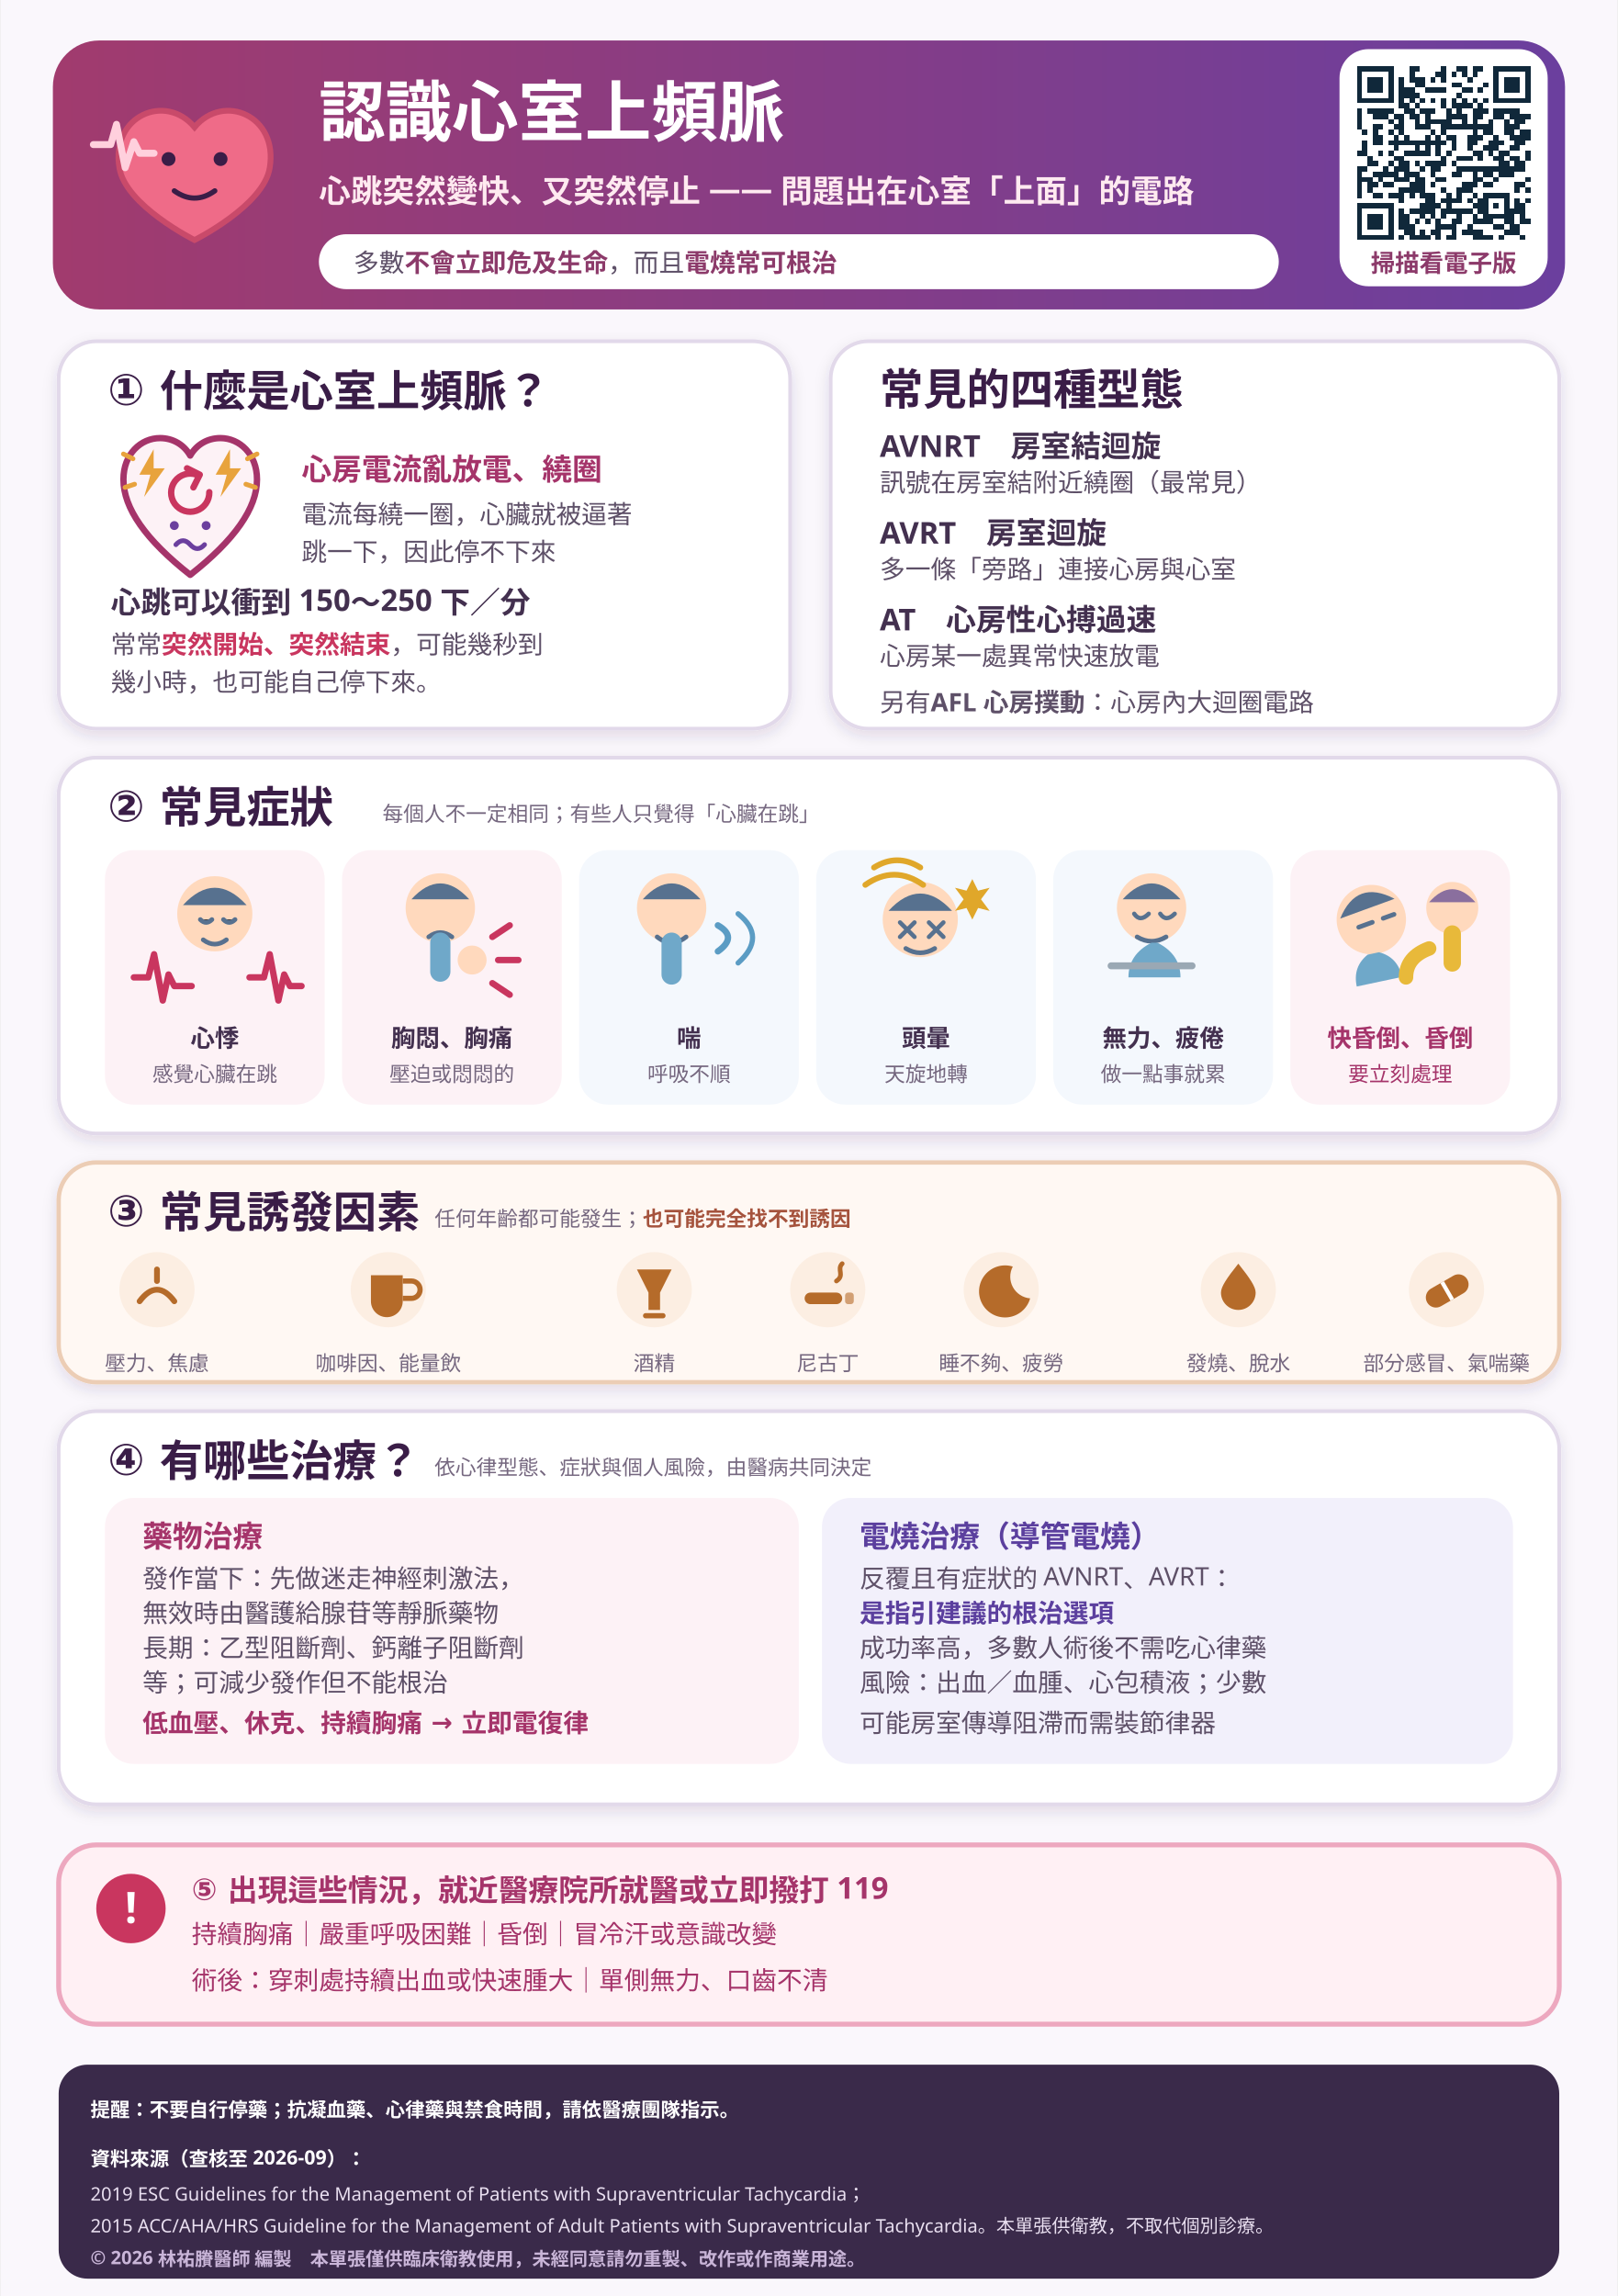
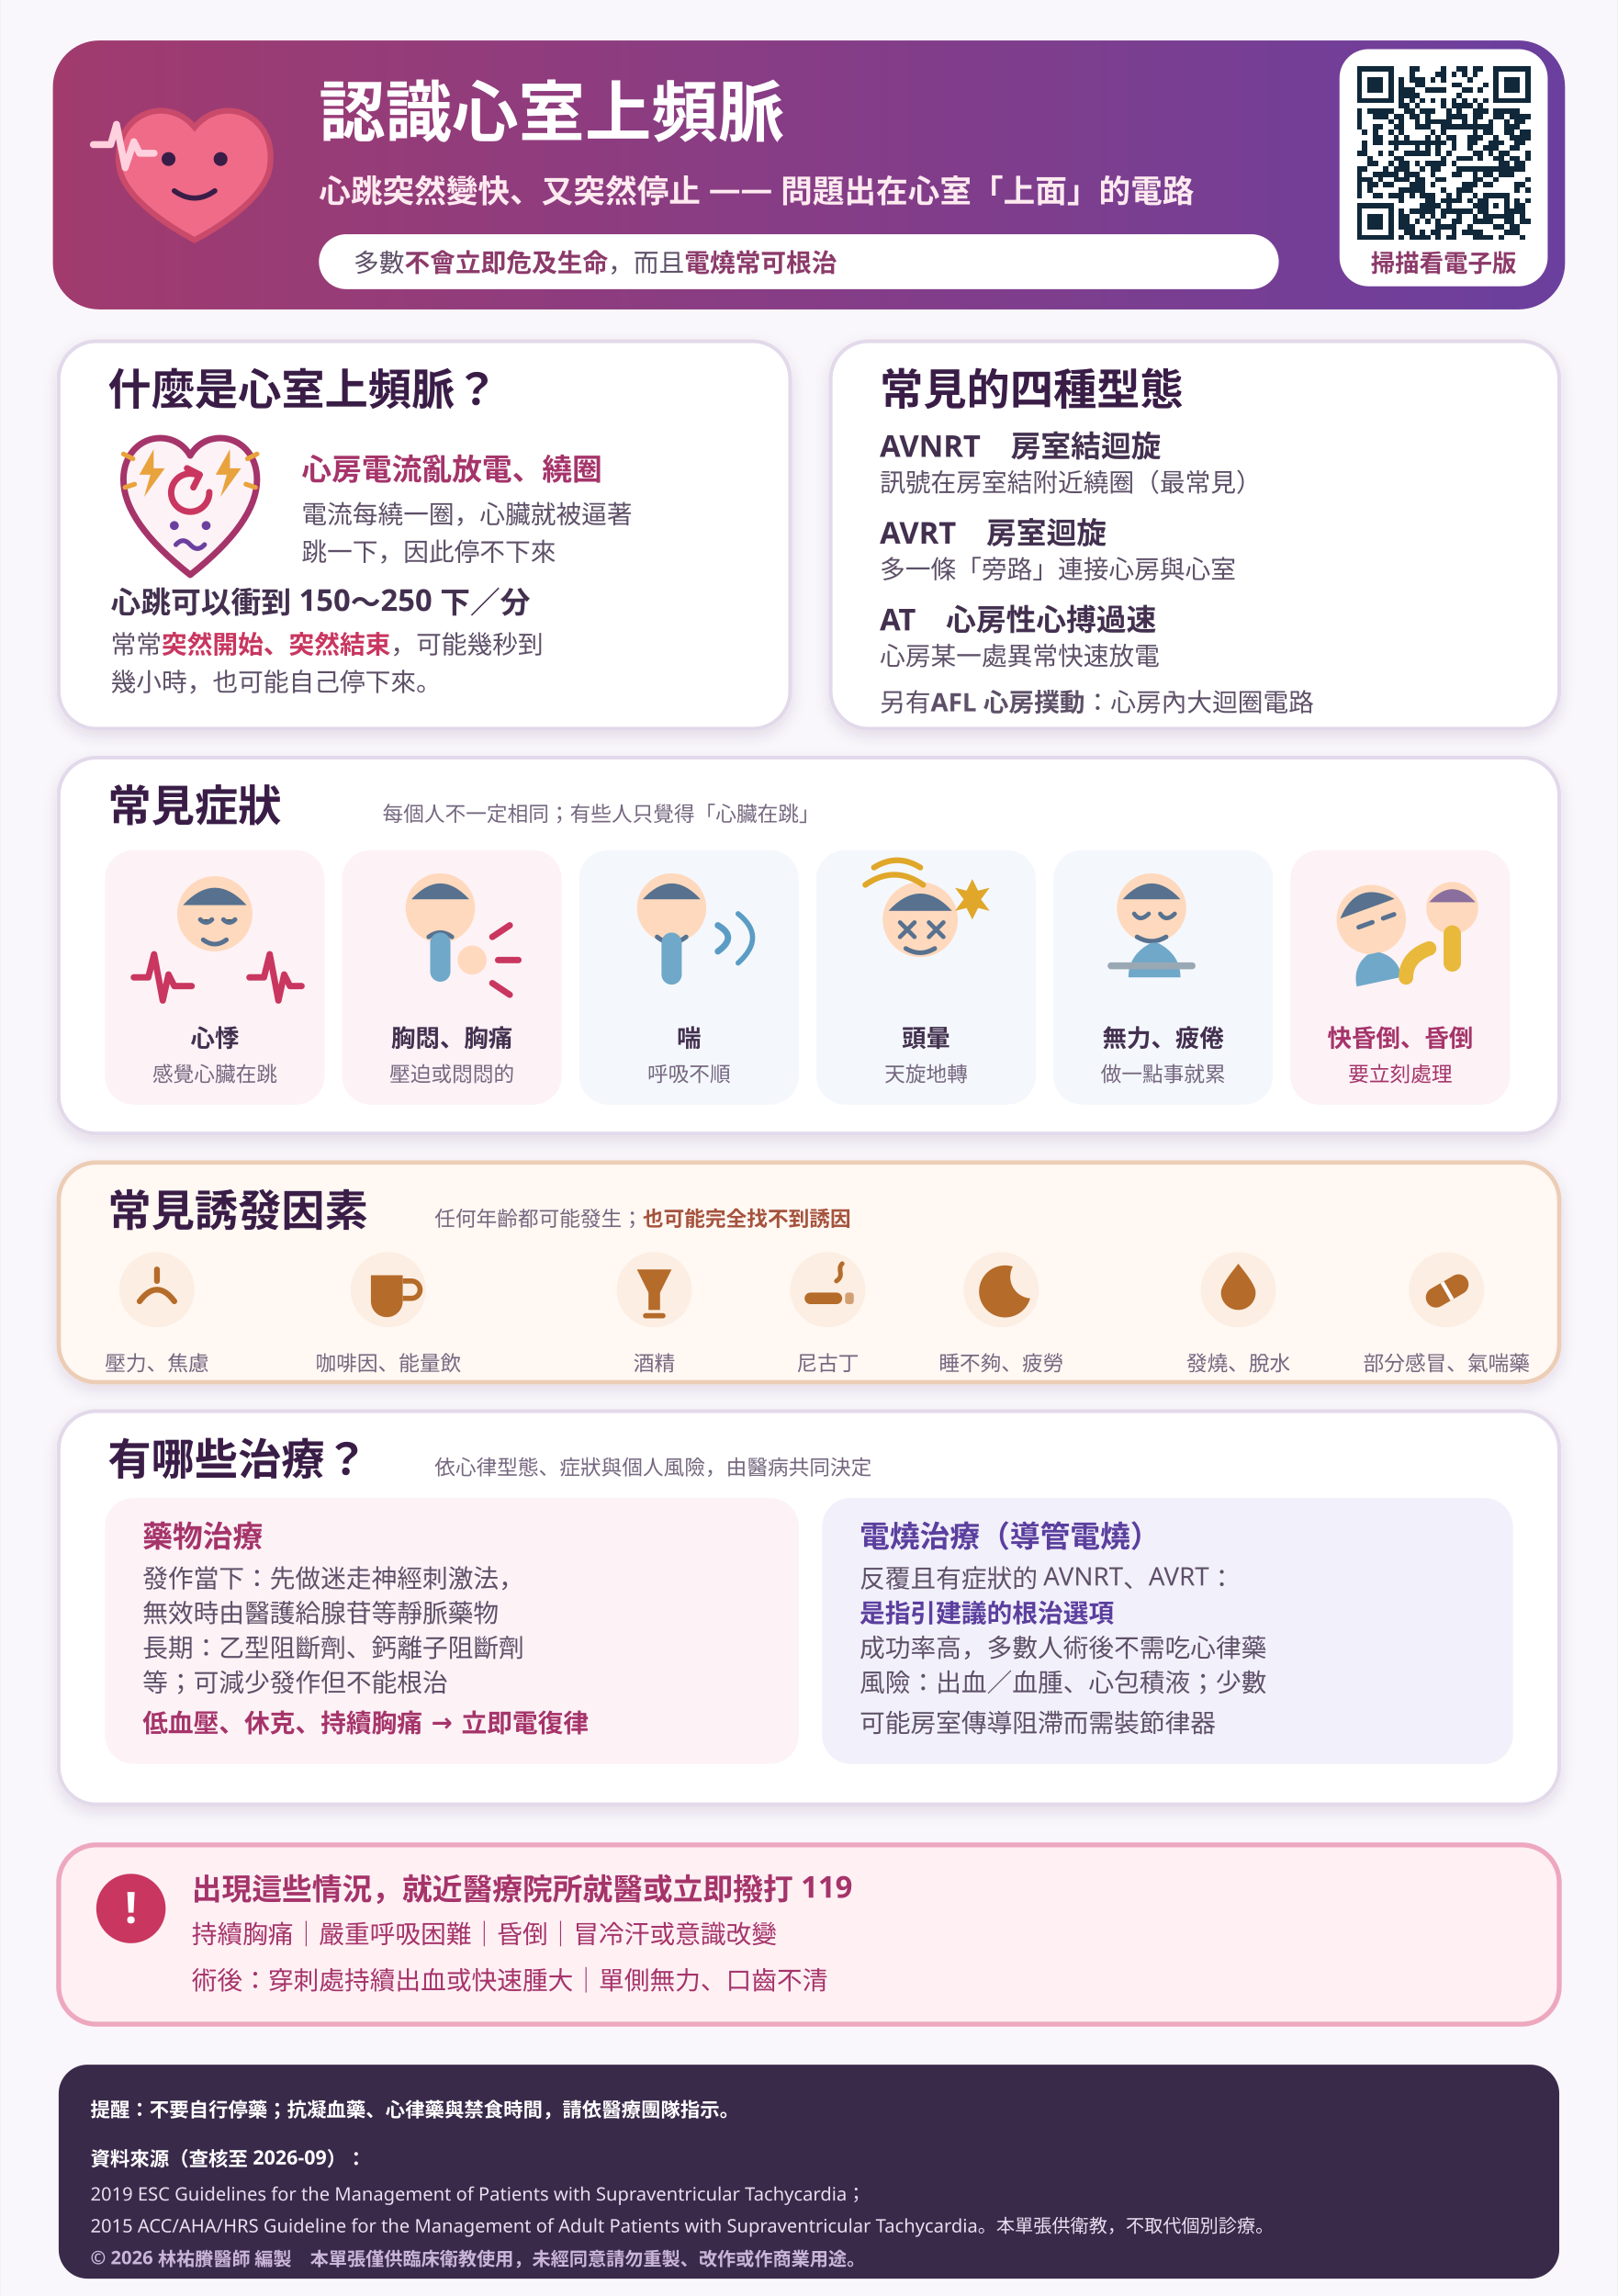
<svg xmlns="http://www.w3.org/2000/svg" width="148mm" height="210mm" viewBox="0 0 559 794">
  <defs>
    <style>
.t{font:700 23px 'Microsoft JhengHei','Noto Sans TC',sans-serif;fill:#fff}
.st{font:600 11px 'Microsoft JhengHei','Noto Sans TC',sans-serif;fill:#ffeaf0}
.h{font:700 15px 'Microsoft JhengHei','Noto Sans TC',sans-serif;fill:#3a1d47}
.b{font:700 10.4px 'Microsoft JhengHei','Noto Sans TC',sans-serif;fill:#43304f}
.s{font:500 8.8px 'Microsoft JhengHei','Noto Sans TC',sans-serif;fill:#5e5068}
.xs{font:500 7.2px 'Microsoft JhengHei','Noto Sans TC',sans-serif;fill:#75677f}
.cap{font:700 8.4px 'Microsoft JhengHei','Noto Sans TC',sans-serif;fill:#43304f}
.src{font:500 6.4px 'Microsoft JhengHei',sans-serif;fill:#e9dff0}
.srh{font:700 6.8px 'Microsoft JhengHei',sans-serif;fill:#fff}
.card{fill:#fff;stroke:#e2d9ea;stroke-width:1.3}
.line{stroke-linecap:round;stroke-linejoin:round}
</style>
    <linearGradient id="g" x1="0" x2="1">
      <stop stop-color="#a13b6e" />
      <stop offset="1" stop-color="#6b3f9e" />
    </linearGradient>
    <filter id="sh">
      <feDropShadow dx="0" dy="2" stdDeviation="2.6" flood-color="#3a1d47" flood-opacity=".12" />
    </filter>
  </defs>
  <rect width="559" height="794" fill="#faf7fc" />
  <rect x="18" y="14" width="523" height="93" rx="16" fill="url(#g)" />
  <g transform="translate(34 28)">
    <path d="M33 16C23 4 4 12 7 30c2 13 26 25 26 25s24-12 26-25c3-18-16-26-26-14z" fill="#ef6b88" stroke="#c94a6a" stroke-width="2" />
    <circle cx="24" cy="27" r="2.4" fill="#3a1d47" />
    <circle cx="42" cy="27" r="2.4" fill="#3a1d47" />
    <path d="M26 38q7 5 14 0" fill="none" stroke="#3a1d47" stroke-width="1.8" class="line" />
    <path d="M-2 22h6l2-7 3 15 3-9 2 4h5" fill="none" stroke="#ffd0dd" stroke-width="2.4" class="line" />
  </g>
  <text x="110" y="47" class="t">認識心室上頻脈</text>
  <text x="110" y="70" class="st">心跳突然變快、又突然停止 —— 問題出在心室「上面」的電路</text>
  <rect x="110" y="81" width="332" height="19" rx="9.5" fill="#fff" />
  <text x="122" y="94" class="s">多數<tspan style="font-weight:700;fill:#8c3a6a">不會立即危及生命</tspan>，而且<tspan style="font-weight:700;fill:#8c3a6a">電燒常可根治</tspan>
  </text>
  <rect x="20" y="118" width="253" height="134" rx="13" class="card" filter="url(#sh)" />
-   <text x="37" y="140" class="h">① 什麼是心室上頻脈？</text>
+   <text x="37" y="140" class="h">什麼是心室上頻脈？</text>
  <g transform="translate(38 146) scale(0.55)" class="line">
    <path d="M50 96 C22 74 8 54 8 36 C8 20 19 10 31 10 C39 10 46 14 50 21 C54 14 61 10 69 10 C81 10 92 20 92 36 C92 54 78 74 50 96 Z" fill="#fdf2f6" stroke="#a5346a" stroke-width="4" />
    <path d="M27 17 L18 33 H25 L21 47 L34 29 H27 Z" fill="#e8a33d" />
    <path d="M75 17 L66 33 H73 L69 47 L82 29 H75 Z" fill="#e8a33d" />
    <path d="M14 23 L8 20 M15 39 L9 41 M86 23 L92 20 M85 39 L91 41" stroke="#e8a33d" stroke-width="3" fill="none" />
    <path d="M62 44 A12 12 0 1 1 54 33" fill="none" stroke="#c9365f" stroke-width="4" />
    <path d="M48 29 L56 33 L52 41" fill="none" stroke="#c9365f" stroke-width="4" />
    <circle cx="40" cy="65" r="2.8" fill="#6b3f9e" />
    <circle cx="60" cy="65" r="2.8" fill="#6b3f9e" />
    <path d="M41 77 q4.5 -5 9 0 q4.5 5 9 0" fill="none" stroke="#6b3f9e" stroke-width="3" />
  </g>
  <text x="104" y="166" class="b" style="fill:#a5346a">心房電流亂放電、繞圈</text>
  <text x="104" y="181" class="s">電流每繞一圈，心臟就被逼著</text>
  <text x="104" y="194" class="s">跳一下，因此停不下來</text>
  <text x="38" y="212" class="b">心跳可以衝到 150～250 下／分</text>
  <text x="38" y="226" class="s">常常<tspan style="font-weight:700;fill:#c9365f">突然開始、突然結束</tspan>，可能幾秒到</text>
  <text x="38" y="239" class="s">幾小時，也可能自己停下來。</text>
  <rect x="287" y="118" width="252" height="134" rx="13" class="card" filter="url(#sh)" />
  <text x="304" y="140" class="h">常見的四種型態</text>
  <text x="304" y="158" class="b">AVNRT　房室結迴旋</text>
  <text x="304" y="170" class="s">訊號在房室結附近繞圈（最常見）</text>
  <text x="304" y="188" class="b">AVRT　房室迴旋</text>
  <text x="304" y="200" class="s">多一條「旁路」連接心房與心室</text>
  <text x="304" y="218" class="b">AT　心房性心搏過速</text>
  <text x="304" y="230" class="s">心房某一處異常快速放電</text>
  <text x="304" y="246" class="s">另有<tspan style="font-weight:700">AFL 心房撲動</tspan>：心房內大迴圈電路</text>
  <rect x="20" y="262" width="519" height="130" rx="13" class="card" filter="url(#sh)" />
-   <text x="37" y="284" class="h">② 常見症狀</text>
+   <text x="37" y="284" class="h">常見症狀</text>
  <text x="132" y="284" class="xs">每個人不一定相同；有些人只覺得「心臟在跳」</text>
  <g transform="translate(36 294)">
    <rect width="76" height="88" rx="10" fill="#fdf2f6" />
    <circle cx="38" cy="22" r="13" fill="#ffd9bd" />
    <path d="M27 19q11-12 22 0" fill="#57718f" />
    <path d="M33 24q2 2 4 0M41 24q2 2 4 0" stroke="#57718f" stroke-width="1.6" class="line" />
    <path d="M34 31q4 3 8 0" fill="none" stroke="#57718f" stroke-width="1.6" class="line" />
    <path d="M10 44h5l2-8 3 16 2-9 2 4h6" fill="none" stroke="#c9365f" stroke-width="2.2" class="line" />
    <path d="M50 44h5l2-8 3 16 2-9 2 4h4" fill="none" stroke="#c9365f" stroke-width="2.2" class="line" />
    <text x="38" y="68" text-anchor="middle" class="cap">心悸</text>
    <text x="38" y="80" text-anchor="middle" class="xs">感覺心臟在跳</text>
  </g>
  <g transform="translate(118 294)">
    <rect width="76" height="88" rx="10" fill="#fdf2f6" />
    <circle cx="34" cy="20" r="12" fill="#ffd9bd" />
    <path d="M24 17q10-11 20 0" fill="#57718f" />
    <path d="M30 30q4-3 8 0" fill="none" stroke="#57718f" stroke-width="1.6" class="line" />
    <path d="M34 32v10" stroke="#6fa8c9" stroke-width="7" class="line" />
    <circle cx="45" cy="38" r="5" fill="#ffd9bd" />
    <path d="M52 30l6-4M54 38h7M52 46l6 4" stroke="#c9365f" stroke-width="2.2" class="line" />
    <text x="38" y="68" text-anchor="middle" class="cap">胸悶、胸痛</text>
    <text x="38" y="80" text-anchor="middle" class="xs">壓迫或悶悶的</text>
  </g>
  <g transform="translate(200 294)">
    <rect width="76" height="88" rx="10" fill="#f4f8fd" />
    <circle cx="32" cy="20" r="12" fill="#ffd9bd" />
    <path d="M22 17q10-11 20 0" fill="#57718f" />
    <path d="M27 30q5 4 10 0" fill="none" stroke="#57718f" stroke-width="1.6" class="line" />
    <path d="M32 32v11" stroke="#6fa8c9" stroke-width="7" class="line" />
    <path d="M48 26q7 4 0 9" fill="none" stroke="#5b9cc4" stroke-width="2.2" class="line" />
    <path d="M55 22q10 8 0 17" fill="none" stroke="#5b9cc4" stroke-width="1.8" class="line" />
    <text x="38" y="68" text-anchor="middle" class="cap">喘</text>
    <text x="38" y="80" text-anchor="middle" class="xs">呼吸不順</text>
  </g>
  <g transform="translate(282 294)">
    <rect width="76" height="88" rx="10" fill="#f4f8fd" />
    <circle cx="36" cy="24" r="13" fill="#ffd9bd" />
    <path d="M25 21q11-12 22 0" fill="#57718f" />
    <path d="M29 25l5 5M34 25l-5 5M39 25l5 5M44 25l-5 5" stroke="#57718f" stroke-width="1.5" class="line" />
    <path d="M31 34q5 3 10 0" fill="none" stroke="#57718f" stroke-width="1.6" class="line" />
    <path d="M17 12q10-7 20 0M20 6q8-5 16 0" fill="none" stroke="#e0a72a" stroke-width="2" class="line" />
    <path d="M54 10l2 4 4-1-3 4 3 4-4-1-2 4-2-4-4 1 3-4-3-4 4 1z" fill="#e0a72a" />
    <text x="38" y="68" text-anchor="middle" class="cap">頭暈</text>
    <text x="38" y="80" text-anchor="middle" class="xs">天旋地轉</text>
  </g>
  <g transform="translate(364 294)">
    <rect width="76" height="88" rx="10" fill="#f4f8fd" />
    <circle cx="34" cy="20" r="12" fill="#ffd9bd" />
    <path d="M24 17q10-11 20 0" fill="#57718f" />
    <path d="M28 22q2 3 5 0M37 22q2 3 5 0" fill="none" stroke="#57718f" stroke-width="1.5" class="line" />
    <path d="M29 30q5 3 10 0" fill="none" stroke="#57718f" stroke-width="1.6" class="line" />
    <path d="M34 32q-8 4-8 12h18q0-8-8-12z" fill="#6fa8c9" />
    <path d="M20 40h28" stroke="#9aa8b4" stroke-width="2.4" class="line" />
    <text x="38" y="68" text-anchor="middle" class="cap">無力、疲倦</text>
    <text x="38" y="80" text-anchor="middle" class="xs">做一點事就累</text>
  </g>
  <g transform="translate(446 294)">
    <rect width="76" height="88" rx="10" fill="#fdf2f6" />
    <circle cx="28" cy="24" r="12" fill="#ffd9bd" transform="rotate(-20 28 24)" />
    <path d="M18 20q10-11 20 0" fill="#57718f" transform="rotate(-20 28 24)" />
    <path d="M23 25h5M32 25h4" stroke="#57718f" stroke-width="1.6" class="line" transform="rotate(-20 28 24)" />
    <path d="M28 36q-6 3-6 10h16q0-7-6-10z" fill="#6fa8c9" transform="rotate(-12 28 42)" />
    <circle cx="56" cy="20" r="9" fill="#ffd9bd" />
    <path d="M48 18q8-9 16 0" fill="#8a6f9e" />
    <path d="M56 29v10" stroke="#e8b93a" stroke-width="6" class="line" />
    <path d="M48 34q-8 3-8 10" fill="none" stroke="#e8b93a" stroke-width="5" class="line" />
    <text x="38" y="68" text-anchor="middle" class="cap" style="fill:#a5346a">快昏倒、昏倒</text>
    <text x="38" y="80" text-anchor="middle" class="xs" style="fill:#a5346a">要立刻處理</text>
  </g>
  <rect x="20" y="402" width="519" height="76" rx="13" fill="#fff8f3" stroke="#eccdb5" stroke-width="1.5" filter="url(#sh)" />
-   <text x="37" y="424" class="h">③ 常見誘發因素</text>
+   <text x="37" y="424" class="h">常見誘發因素</text>
  <text x="150" y="424" class="xs">任何年齡都可能發生；<tspan style="font-weight:700;fill:#a5533d">也可能完全找不到誘因</tspan>
  </text>
  <g transform="translate(40 432)">
    <circle cx="14" cy="14" r="13" fill="#fceee2" />
    <path d="M8 18q6-8 12 0" fill="none" stroke="#b56b2a" stroke-width="2" class="line" />
    <path d="M14 7v4" stroke="#b56b2a" stroke-width="2" class="line" />
    <text x="14" y="42" text-anchor="middle" class="xs">壓力、焦慮</text>
  </g>
  <g transform="translate(120 432)">
    <circle cx="14" cy="14" r="13" fill="#fceee2" />
    <path d="M8 9h11v9a5.5 5.5 0 01-11 0z" fill="#b56b2a" />
    <path d="M19 11h3a3 3 0 010 6h-3" fill="none" stroke="#b56b2a" stroke-width="1.8" />
    <text x="14" y="42" text-anchor="middle" class="xs">咖啡因、能量飲</text>
  </g>
  <g transform="translate(212 432)">
    <circle cx="14" cy="14" r="13" fill="#fceee2" />
    <path d="M8 7h12l-4 8v6h-4v-6z" fill="#b56b2a" />
    <path d="M11 23h6" stroke="#b56b2a" stroke-width="1.8" class="line" />
    <text x="14" y="42" text-anchor="middle" class="xs">酒精</text>
  </g>
  <g transform="translate(272 432)">
    <circle cx="14" cy="14" r="13" fill="#fceee2" />
    <rect x="6" y="15" width="13" height="4" rx="2" fill="#b56b2a" />
    <rect x="20" y="15" width="3" height="4" rx="1" fill="#b56b2a" opacity=".6" />
    <path d="M17 11c3-2 0-4 2-6" fill="none" stroke="#b56b2a" stroke-width="1.6" class="line" />
    <text x="14" y="42" text-anchor="middle" class="xs">尼古丁</text>
  </g>
  <g transform="translate(332 432)">
    <circle cx="14" cy="14" r="13" fill="#fceee2" />
    <path d="M18 6a9 9 0 106 11 7.5 7.5 0 01-6-11z" fill="#b56b2a" />
    <text x="14" y="42" text-anchor="middle" class="xs">睡不夠、疲勞</text>
  </g>
  <g transform="translate(414 432)">
    <circle cx="14" cy="14" r="13" fill="#fceee2" />
    <path d="M14 5c4 5 6 8 6 10a6 6 0 01-12 0c0-2 2-5 6-10z" fill="#b56b2a" />
    <text x="14" y="42" text-anchor="middle" class="xs">發燒、脫水</text>
  </g>
  <g transform="translate(486 432)">
    <circle cx="14" cy="14" r="13" fill="#fceee2" />
    <g transform="rotate(-30 14 14)">
      <rect x="6" y="11" width="16" height="7" rx="3.5" fill="#b56b2a" />
      <path d="M14 11v7" stroke="#fff" stroke-width="1.4" />
    </g>
    <text x="14" y="42" text-anchor="middle" class="xs">部分感冒、氣喘藥</text>
  </g>
  <rect x="20" y="488" width="519" height="136" rx="13" class="card" filter="url(#sh)" />
-   <text x="37" y="510" class="h">④ 有哪些治療？</text>
+   <text x="37" y="510" class="h">有哪些治療？</text>
  <text x="150" y="510" class="xs">依心律型態、症狀與個人風險，由醫病共同決定</text>
  <rect x="36" y="518" width="240" height="92" rx="10" fill="#fdf2f6" />
  <text x="49" y="535" class="b" style="fill:#a5346a">藥物治療</text>
  <text x="49" y="549" class="s">發作當下：先做迷走神經刺激法，</text>
  <text x="49" y="561" class="s">無效時由醫護給腺苷等靜脈藥物</text>
  <text x="49" y="573" class="s">長期：乙型阻斷劑、鈣離子阻斷劑</text>
  <text x="49" y="585" class="s">等；可減少發作但不能根治</text>
  <text x="49" y="599" class="s" style="font-weight:700;fill:#a5346a">低血壓、休克、持續胸痛 → 立即電復律</text>
  <rect x="284" y="518" width="239" height="92" rx="10" fill="#f2f0fb" />
  <text x="297" y="535" class="b" style="fill:#5b3f9e">電燒治療（導管電燒）</text>
  <text x="297" y="549" class="s">反覆且有症狀的 AVNRT、AVRT：</text>
  <text x="297" y="561" class="s" style="font-weight:700;fill:#5b3f9e">是指引建議的根治選項</text>
  <text x="297" y="573" class="s">成功率高，多數人術後不需吃心律藥</text>
  <text x="297" y="585" class="s">風險：出血／血腫、心包積液；少數</text>
  <text x="297" y="599" class="s">可能房室傳導阻滯而需裝節律器</text>
  <rect x="20" y="638" width="519" height="62" rx="13" fill="#fff0f4" stroke="#eda8bf" stroke-width="1.7" />
  <circle cx="45" cy="660" r="12" fill="#c9365f" />
  <text x="45" y="665" text-anchor="middle" style="font:700 15px sans-serif;fill:#fff">!</text>
-   <text x="66" y="657" class="b" style="fill:#a5346a">⑤ 出現這些情況，就近醫療院所就醫或立即撥打 119</text>
+   <text x="66" y="657" class="b" style="fill:#a5346a">出現這些情況，就近醫療院所就醫或立即撥打 119</text>
  <text x="66" y="672" class="s" style="fill:#a5346a">持續胸痛｜嚴重呼吸困難｜昏倒｜冒冷汗或意識改變</text>
  <text x="66" y="688" class="s" style="fill:#a5346a">術後：穿刺處持續出血或快速腫大｜單側無力、口齒不清</text>
  <rect x="20" y="714" width="519" height="74" rx="10" fill="#3a2a4a" />
  <text x="31" y="732" class="srh">提醒：不要自行停藥；抗凝血藥、心律藥與禁食時間，請依醫療團隊指示。</text>
  <text x="31" y="749" class="srh">資料來源（查核至 2026-09）：</text>
  <text x="31" y="761" class="src">2019 ESC Guidelines for the Management of Patients with Supraventricular Tachycardia；</text>
  <text x="31" y="772" class="src">2015 ACC/AHA/HRS Guideline for the Management of Adult Patients with Supraventricular Tachycardia。本單張供衛教，不取代個別診療。</text>
  <text x="31" y="783" class="src" style="font-weight:700;fill:#c9b5d8">© 2026 林祐賸醫師 編製　本單張僅供臨床衛教使用，未經同意請勿重製、改作或作商業用途。</text>
  <g id="qr">
    <rect x="463" y="17" width="72" height="82" rx="10" fill="#fff" stroke="none" />
    <g transform="translate(469 23) scale(1.818182)" shape-rendering="crispEdges">
      <path d="M0 0h7v1h-7zM10 0h2v1h-2zM16 0h1v1h-1zM19 0h2v1h-2zM22 0h2v1h-2zM26 0h7v1h-7zM0 1h1v1h-1zM6 1h1v1h-1zM10 1h1v1h-1zM15 1h2v1h-2zM18 1h1v1h-1zM20 1h1v1h-1zM22 1h1v1h-1zM26 1h1v1h-1zM32 1h1v1h-1zM0 2h1v1h-1zM2 2h3v1h-3zM6 2h1v1h-1zM8 2h1v1h-1zM10 2h3v1h-3zM14 2h1v1h-1zM16 2h1v1h-1zM21 2h1v1h-1zM26 2h1v1h-1zM28 2h3v1h-3zM32 2h1v1h-1zM0 3h1v1h-1zM2 3h3v1h-3zM6 3h1v1h-1zM8 3h1v1h-1zM11 3h2v1h-2zM18 3h2v1h-2zM24 3h1v1h-1zM26 3h1v1h-1zM28 3h3v1h-3zM32 3h1v1h-1zM0 4h1v1h-1zM2 4h3v1h-3zM6 4h1v1h-1zM8 4h3v1h-3zM13 4h4v1h-4zM20 4h2v1h-2zM23 4h1v1h-1zM26 4h1v1h-1zM28 4h3v1h-3zM32 4h1v1h-1zM0 5h1v1h-1zM6 5h1v1h-1zM8 5h4v1h-4zM19 5h1v1h-1zM26 5h1v1h-1zM32 5h1v1h-1zM0 6h7v1h-7zM8 6h1v1h-1zM10 6h1v1h-1zM12 6h1v1h-1zM14 6h1v1h-1zM16 6h1v1h-1zM18 6h1v1h-1zM20 6h1v1h-1zM22 6h1v1h-1zM24 6h1v1h-1zM26 6h7v1h-7zM8 7h2v1h-2zM11 7h1v1h-1zM16 7h1v1h-1zM18 7h4v1h-4zM23 7h1v1h-1zM0 8h1v1h-1zM2 8h5v1h-5zM9 8h2v1h-2zM12 8h3v1h-3zM17 8h1v1h-1zM19 8h1v1h-1zM22 8h3v1h-3zM26 8h5v1h-5zM0 9h1v1h-1zM3 9h3v1h-3zM7 9h2v1h-2zM10 9h2v1h-2zM13 9h1v1h-1zM17 9h4v1h-4zM22 9h2v1h-2zM26 9h2v1h-2zM29 9h4v1h-4zM0 10h1v1h-1zM6 10h1v1h-1zM8 10h1v1h-1zM11 10h1v1h-1zM13 10h5v1h-5zM20 10h1v1h-1zM22 10h1v1h-1zM25 10h1v1h-1zM28 10h1v1h-1zM30 10h2v1h-2zM0 11h1v1h-1zM3 11h2v1h-2zM7 11h2v1h-2zM11 11h3v1h-3zM16 11h10v1h-10zM28 11h3v1h-3zM1 12h1v1h-1zM3 12h1v1h-1zM6 12h1v1h-1zM8 12h1v1h-1zM14 12h1v1h-1zM16 12h1v1h-1zM22 12h1v1h-1zM24 12h2v1h-2zM28 12h2v1h-2zM31 12h2v1h-2zM3 13h2v1h-2zM7 13h1v1h-1zM9 13h1v1h-1zM13 13h1v1h-1zM15 13h1v1h-1zM17 13h2v1h-2zM21 13h3v1h-3zM26 13h1v1h-1zM29 13h4v1h-4zM1 14h1v1h-1zM3 14h2v1h-2zM6 14h11v1h-11zM18 14h1v1h-1zM21 14h2v1h-2zM25 14h3v1h-3zM30 14h2v1h-2zM1 15h1v1h-1zM7 15h1v1h-1zM11 15h1v1h-1zM13 15h1v1h-1zM15 15h1v1h-1zM18 15h1v1h-1zM21 15h1v1h-1zM24 15h3v1h-3zM29 15h2v1h-2zM0 16h2v1h-2zM4 16h1v1h-1zM6 16h1v1h-1zM9 16h5v1h-5zM15 16h1v1h-1zM17 16h1v1h-1zM22 16h2v1h-2zM25 16h1v1h-1zM27 16h2v1h-2zM32 16h1v1h-1zM2 17h1v1h-1zM7 17h2v1h-2zM16 17h1v1h-1zM19 17h3v1h-3zM23 17h1v1h-1zM26 17h2v1h-2zM29 17h2v1h-2zM32 17h1v1h-1zM2 18h2v1h-2zM6 18h1v1h-1zM8 18h2v1h-2zM11 18h1v1h-1zM13 18h4v1h-4zM18 18h1v1h-1zM27 18h2v1h-2zM30 18h2v1h-2zM0 19h2v1h-2zM5 19h1v1h-1zM7 19h3v1h-3zM12 19h1v1h-1zM14 19h2v1h-2zM19 19h13v1h-13zM0 20h1v1h-1zM3 20h5v1h-5zM9 20h3v1h-3zM14 20h1v1h-1zM18 20h2v1h-2zM22 20h1v1h-1zM24 20h2v1h-2zM27 20h3v1h-3zM0 21h3v1h-3zM4 21h1v1h-1zM7 21h3v1h-3zM11 21h2v1h-2zM15 21h2v1h-2zM22 21h2v1h-2zM26 21h1v1h-1zM32 21h1v1h-1zM0 22h1v1h-1zM2 22h2v1h-2zM5 22h2v1h-2zM10 22h3v1h-3zM14 22h1v1h-1zM20 22h3v1h-3zM24 22h2v1h-2zM30 22h2v1h-2zM0 23h1v1h-1zM2 23h1v1h-1zM8 23h5v1h-5zM16 23h1v1h-1zM19 23h3v1h-3zM30 23h1v1h-1zM32 23h1v1h-1zM0 24h1v1h-1zM3 24h2v1h-2zM6 24h3v1h-3zM10 24h1v1h-1zM12 24h3v1h-3zM17 24h1v1h-1zM19 24h1v1h-1zM22 24h1v1h-1zM24 24h5v1h-5zM8 25h1v1h-1zM13 25h2v1h-2zM16 25h4v1h-4zM21 25h1v1h-1zM23 25h2v1h-2zM28 25h1v1h-1zM30 25h1v1h-1zM32 25h1v1h-1zM0 26h7v1h-7zM12 26h4v1h-4zM17 26h1v1h-1zM22 26h3v1h-3zM26 26h1v1h-1zM28 26h1v1h-1zM30 26h2v1h-2zM0 27h1v1h-1zM6 27h1v1h-1zM8 27h1v1h-1zM10 27h5v1h-5zM16 27h6v1h-6zM23 27h2v1h-2zM28 27h4v1h-4zM0 28h1v1h-1zM2 28h3v1h-3zM6 28h1v1h-1zM8 28h2v1h-2zM12 28h1v1h-1zM14 28h1v1h-1zM16 28h1v1h-1zM19 28h1v1h-1zM22 28h1v1h-1zM24 28h6v1h-6zM31 28h1v1h-1zM0 29h1v1h-1zM2 29h3v1h-3zM6 29h1v1h-1zM8 29h2v1h-2zM11 29h1v1h-1zM13 29h1v1h-1zM15 29h1v1h-1zM18 29h2v1h-2zM22 29h4v1h-4zM28 29h2v1h-2zM31 29h2v1h-2zM0 30h1v1h-1zM2 30h3v1h-3zM6 30h1v1h-1zM8 30h3v1h-3zM15 30h4v1h-4zM21 30h1v1h-1zM26 30h2v1h-2zM29 30h2v1h-2zM0 31h1v1h-1zM6 31h1v1h-1zM9 31h2v1h-2zM12 31h1v1h-1zM14 31h2v1h-2zM18 31h1v1h-1zM20 31h4v1h-4zM28 31h3v1h-3zM0 32h7v1h-7zM8 32h1v1h-1zM10 32h4v1h-4zM15 32h1v1h-1zM17 32h2v1h-2zM22 32h4v1h-4zM27 32h1v1h-1zM31 32h1v1h-1z" fill="#10283a" />
    </g>
    <text x="499" y="94" text-anchor="middle" style="font:700 8.4px 'Microsoft JhengHei','Noto Sans TC',sans-serif;fill:#8c3a6a">掃描看電子版</text>
  </g>
</svg>
